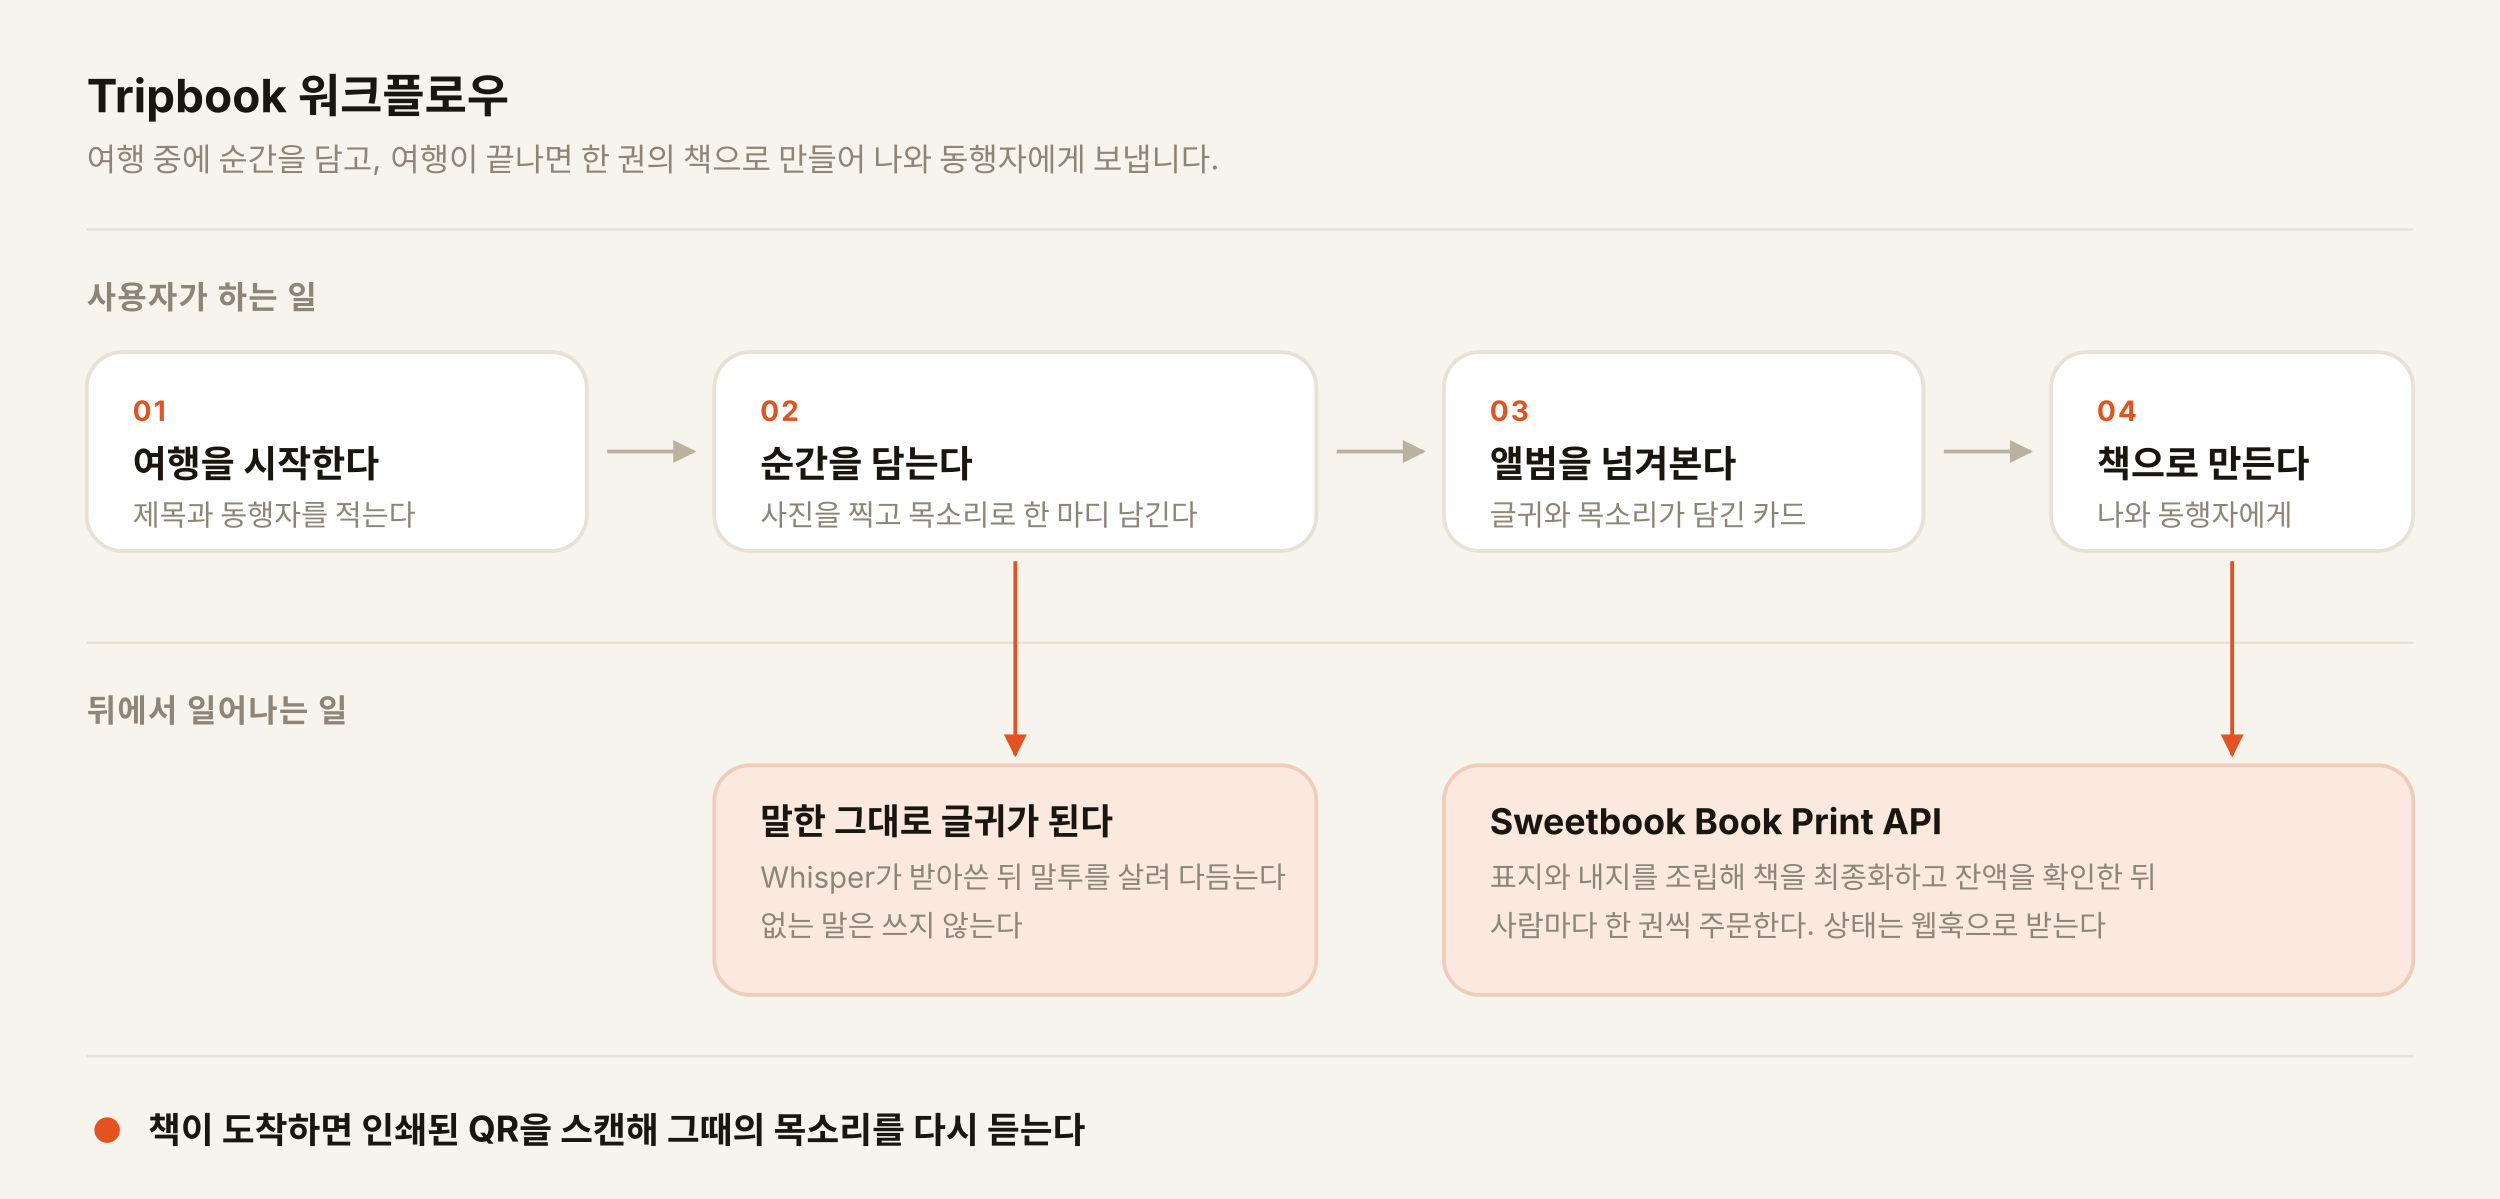
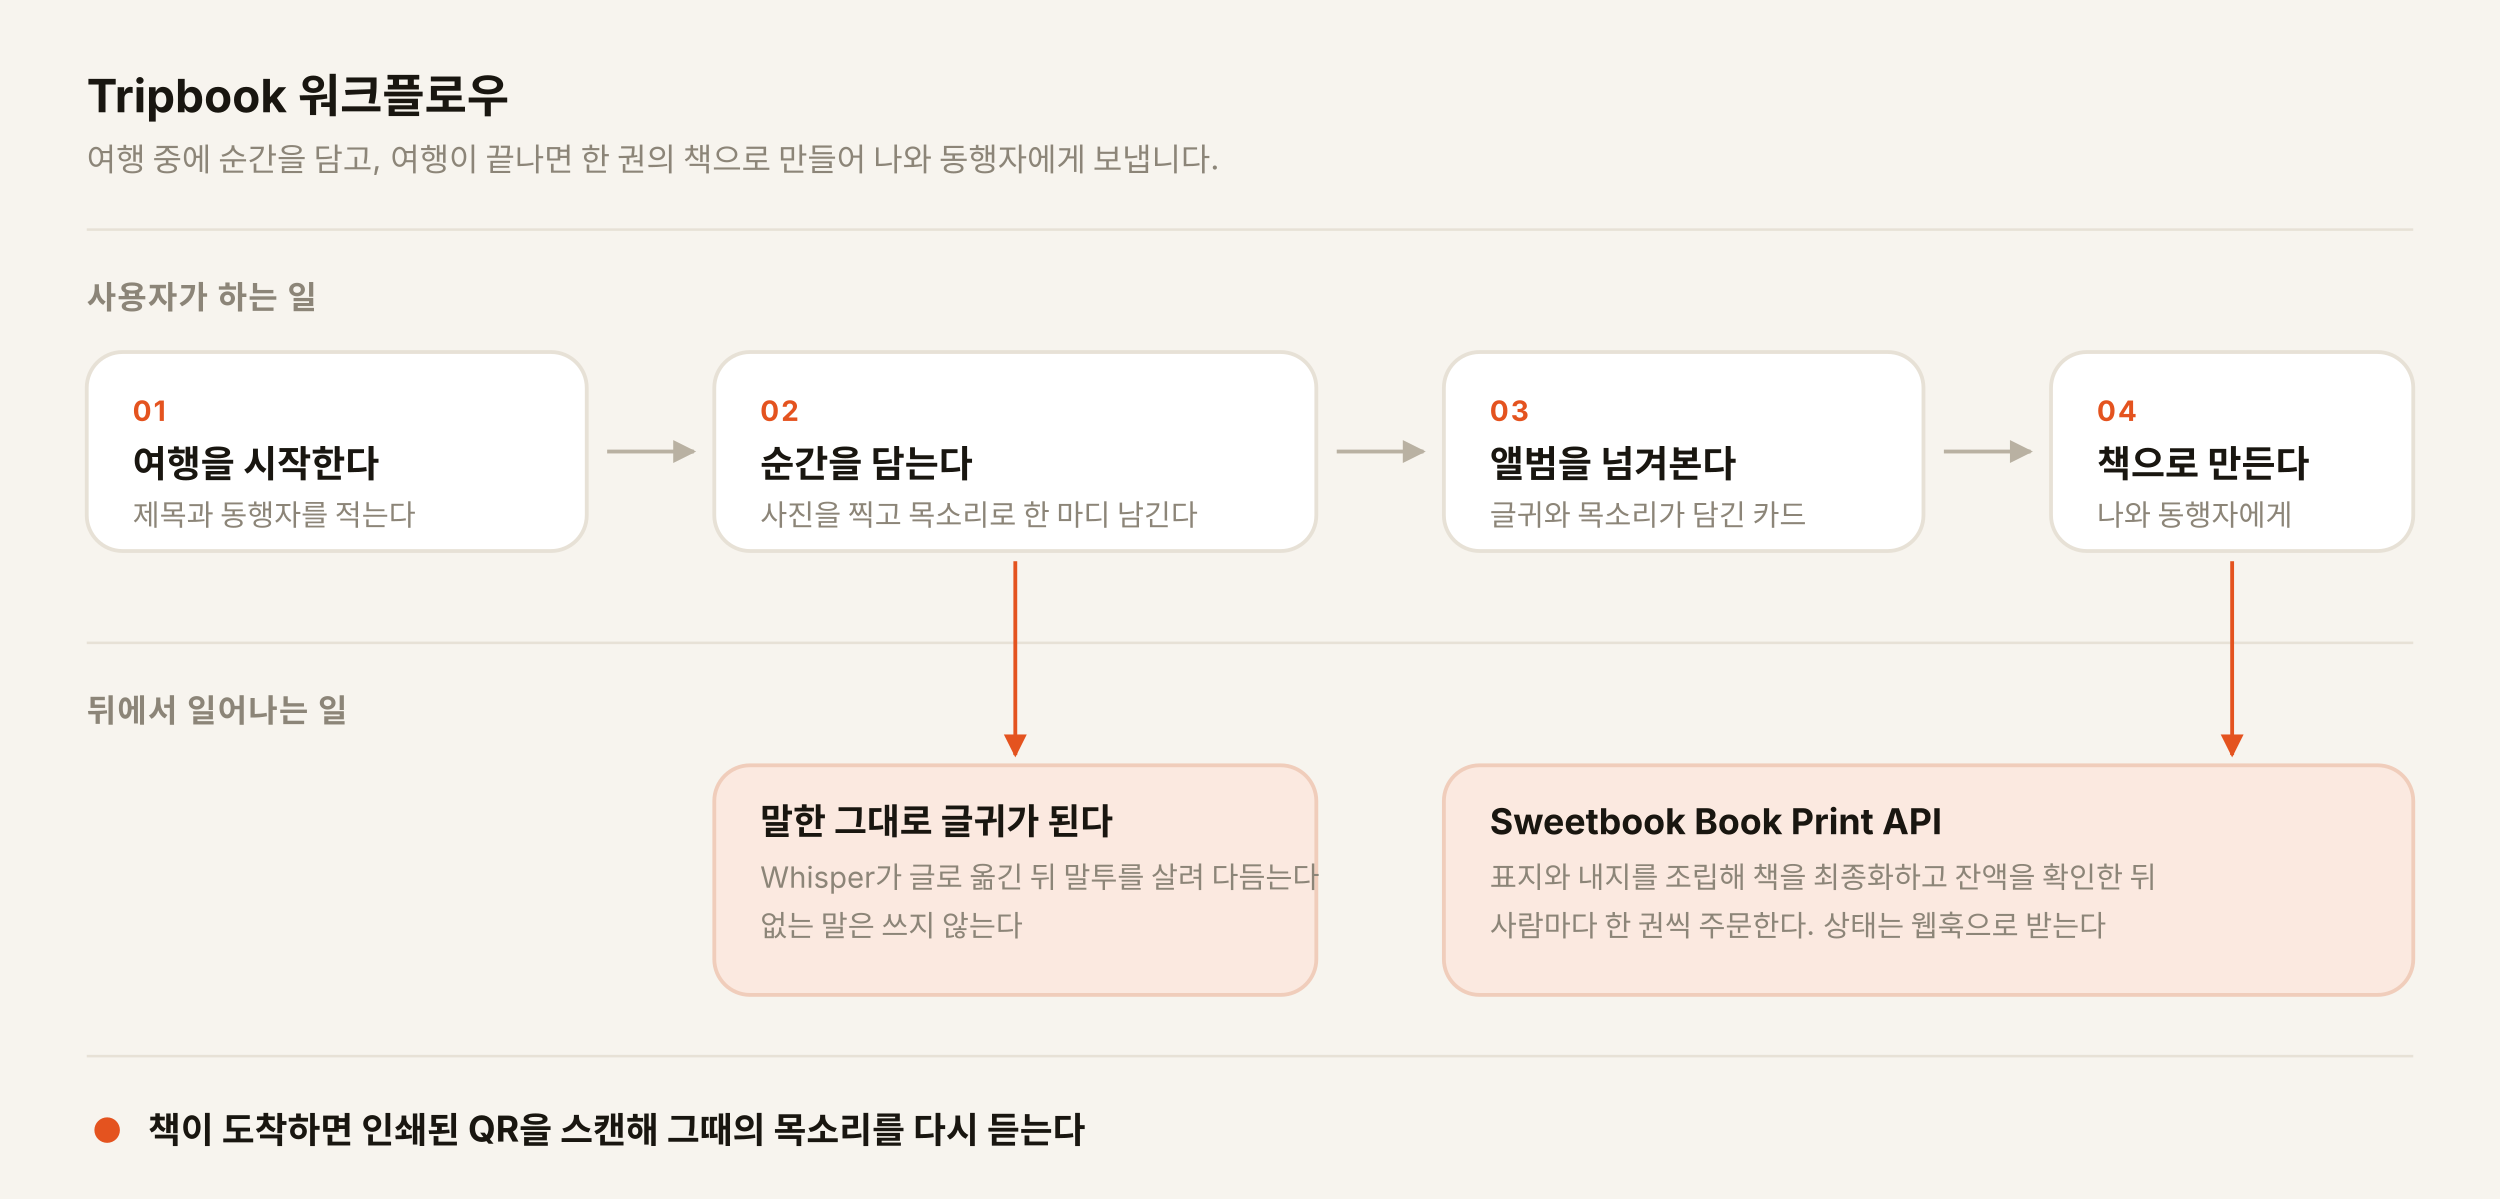
<svg xmlns="http://www.w3.org/2000/svg" viewBox="0 0 980 470" width="980" height="470">
  <defs>
    <marker id="a" viewBox="0 0 10 10" refX="9" refY="5" markerWidth="6" markerHeight="6" orient="auto-start-reverse">
      <path d="M0,0 L10,5 L0,10 z" fill="#B9B1A2" />
    </marker>
    <marker id="s" viewBox="0 0 10 10" refX="9" refY="5" markerWidth="6" markerHeight="6" orient="auto-start-reverse">
      <path d="M0,0 L10,5 L0,10 z" fill="#E4531F" />
    </marker>
  </defs>
  <g font-family="-apple-system, BlinkMacSystemFont, 'Malgun Gothic', 'Apple SD Gothic Neo', sans-serif">
    <rect width="980" height="470" fill="#F7F4EE" />
    <text x="34" y="44" font-size="18" font-weight="700" fill="#191610">Tripbook 워크플로우</text>
    <text x="34" y="67" font-size="12.5" fill="#8C8578">여행 중에 순간을 담고, 여행이 끝나면 한 권의 책으로 만들어 나와 동행자에게 보냅니다.</text>
    <line x1="34" y1="90" x2="946" y2="90" stroke="#E7E1D6" stroke-width="1" />
    <text x="34" y="121" font-size="12.5" font-weight="700" fill="#8C8578" letter-spacing="0.5">사용자가 하는 일</text>
    <rect x="34" y="138" width="196" height="78" rx="14" fill="#FFFFFF" stroke="#E7E1D6" stroke-width="1.5" />
    <text x="52" y="165" font-size="11" font-weight="700" fill="#E4531F" letter-spacing="0.8">01</text>
    <text x="52" y="187" font-size="14.5" font-weight="700" fill="#191610">여행을 시작한다</text>
    <text x="52" y="206" font-size="11.5" fill="#8C8578">제목과 동행자를 적는다</text>
    <line x1="238" y1="177" x2="272" y2="177" stroke="#B9B1A2" stroke-width="1.5" marker-end="url(#a)" />
    <rect x="280" y="138" width="236" height="78" rx="14" fill="#FFFFFF" stroke="#E7E1D6" stroke-width="1.5" />
    <text x="298" y="165" font-size="11" font-weight="700" fill="#E4531F" letter-spacing="0.8">02</text>
    <text x="298" y="187" font-size="14.5" font-weight="700" fill="#191610">순간을 담는다</text>
    <text x="298" y="206" font-size="11.5" fill="#8C8578">사진을 찍고 목소리로 한 마디 남긴다</text>
    <line x1="524" y1="177" x2="558" y2="177" stroke="#B9B1A2" stroke-width="1.5" marker-end="url(#a)" />
    <rect x="566" y="138" width="188" height="78" rx="14" fill="#FFFFFF" stroke="#E7E1D6" stroke-width="1.5" />
    <text x="584" y="165" font-size="11" font-weight="700" fill="#E4531F" letter-spacing="0.8">03</text>
    <text x="584" y="187" font-size="14.5" font-weight="700" fill="#191610">앨범을 넘겨본다</text>
    <text x="584" y="206" font-size="11.5" fill="#8C8578">글귀와 목소리가 담긴 카드</text>
    <line x1="762" y1="177" x2="796" y2="177" stroke="#B9B1A2" stroke-width="1.5" marker-end="url(#a)" />
    <rect x="804" y="138" width="142" height="78" rx="14" fill="#FFFFFF" stroke="#E7E1D6" stroke-width="1.5" />
    <text x="822" y="165" font-size="11" font-weight="700" fill="#E4531F" letter-spacing="0.8">04</text>
    <text x="822" y="187" font-size="14.5" font-weight="700" fill="#191610">책으로 만든다</text>
    <text x="822" y="206" font-size="11.5" fill="#8C8578">나와 동행자에게</text>
    <line x1="34" y1="252" x2="946" y2="252" stroke="#E7E1D6" stroke-width="1" />
    <text x="34" y="283" font-size="12.5" font-weight="700" fill="#8C8578" letter-spacing="0.5">뒤에서 일어나는 일</text>
    <line x1="398" y1="220" x2="398" y2="296" stroke="#E4531F" stroke-width="1.5" marker-end="url(#s)" />
    <rect x="280" y="300" width="236" height="90" rx="14" fill="#FBE9E0" stroke="#F0CDBB" stroke-width="1.5" />
    <text x="298" y="327" font-size="14" font-weight="700" fill="#191610">말한 그대로 글귀가 된다</text>
-     <text x="298" y="348" font-size="11.5" fill="#8C8578">Whisper가 받아쓴 뒤 말투를 살려 다듬는다</text>
+     <text x="298" y="348" font-size="11.5" fill="#8C8578">Whisper가 글로 옮긴 뒤 말투를 살려 다듬는다</text>
    <text x="298" y="367" font-size="11.5" fill="#8C8578">없는 말은 쓰지 않는다</text>
    <line x1="875" y1="220" x2="875" y2="296" stroke="#E4531F" stroke-width="1.5" marker-end="url(#s)" />
    <rect x="566" y="300" width="380" height="90" rx="14" fill="#FBE9E0" stroke="#F0CDBB" stroke-width="1.5" />
    <text x="584" y="327" font-size="14" font-weight="700" fill="#191610">Sweetbook Book Print API</text>
    <text x="584" y="348" font-size="11.5" fill="#8C8578">표지와 내지를 조립해 책을 최종화하고 잔액을 확인한 뒤</text>
    <text x="584" y="367" font-size="11.5" fill="#8C8578">사람마다 한 권씩 주문한다. 상태는 웹훅으로 받는다</text>
    <line x1="34" y1="414" x2="946" y2="414" stroke="#E7E1D6" stroke-width="1" />
    <circle cx="42" cy="443" r="5" fill="#E4531F" />
    <text x="58" y="448" font-size="14" font-weight="700" fill="#191610">책이 도착하면 인쇄된 QR을 스캔해 그때의 목소리를 다시 듣는다</text>
  </g>
</svg>
